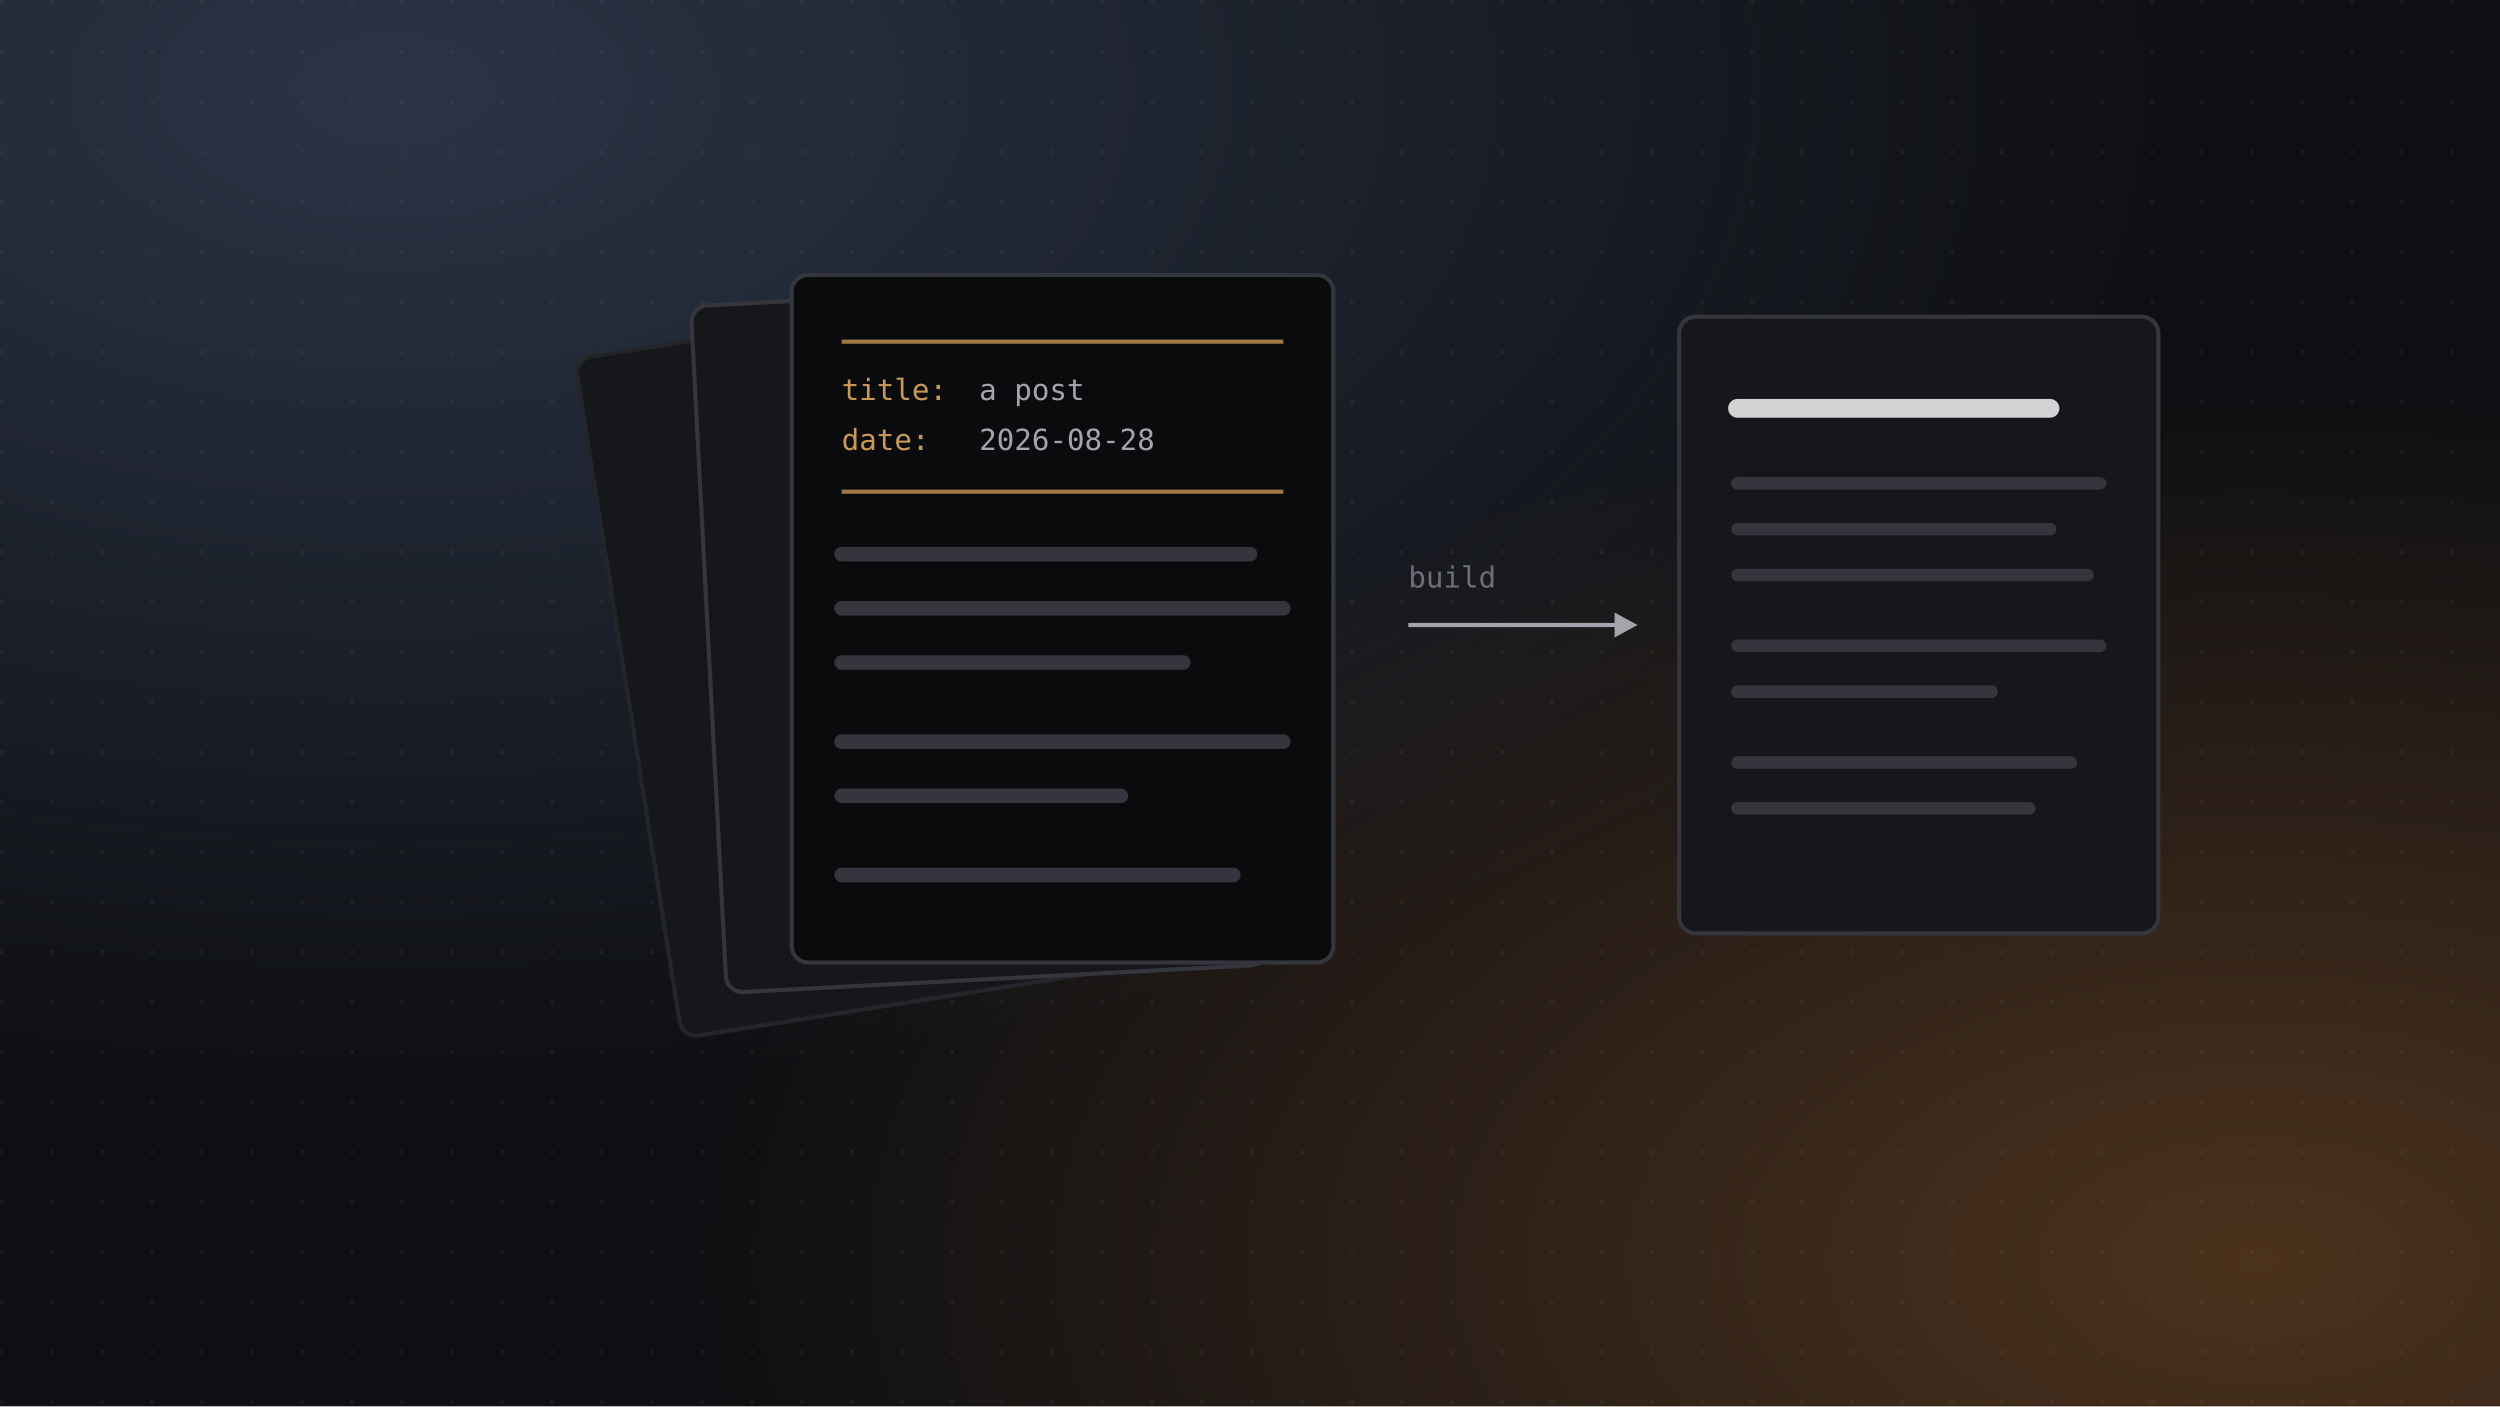
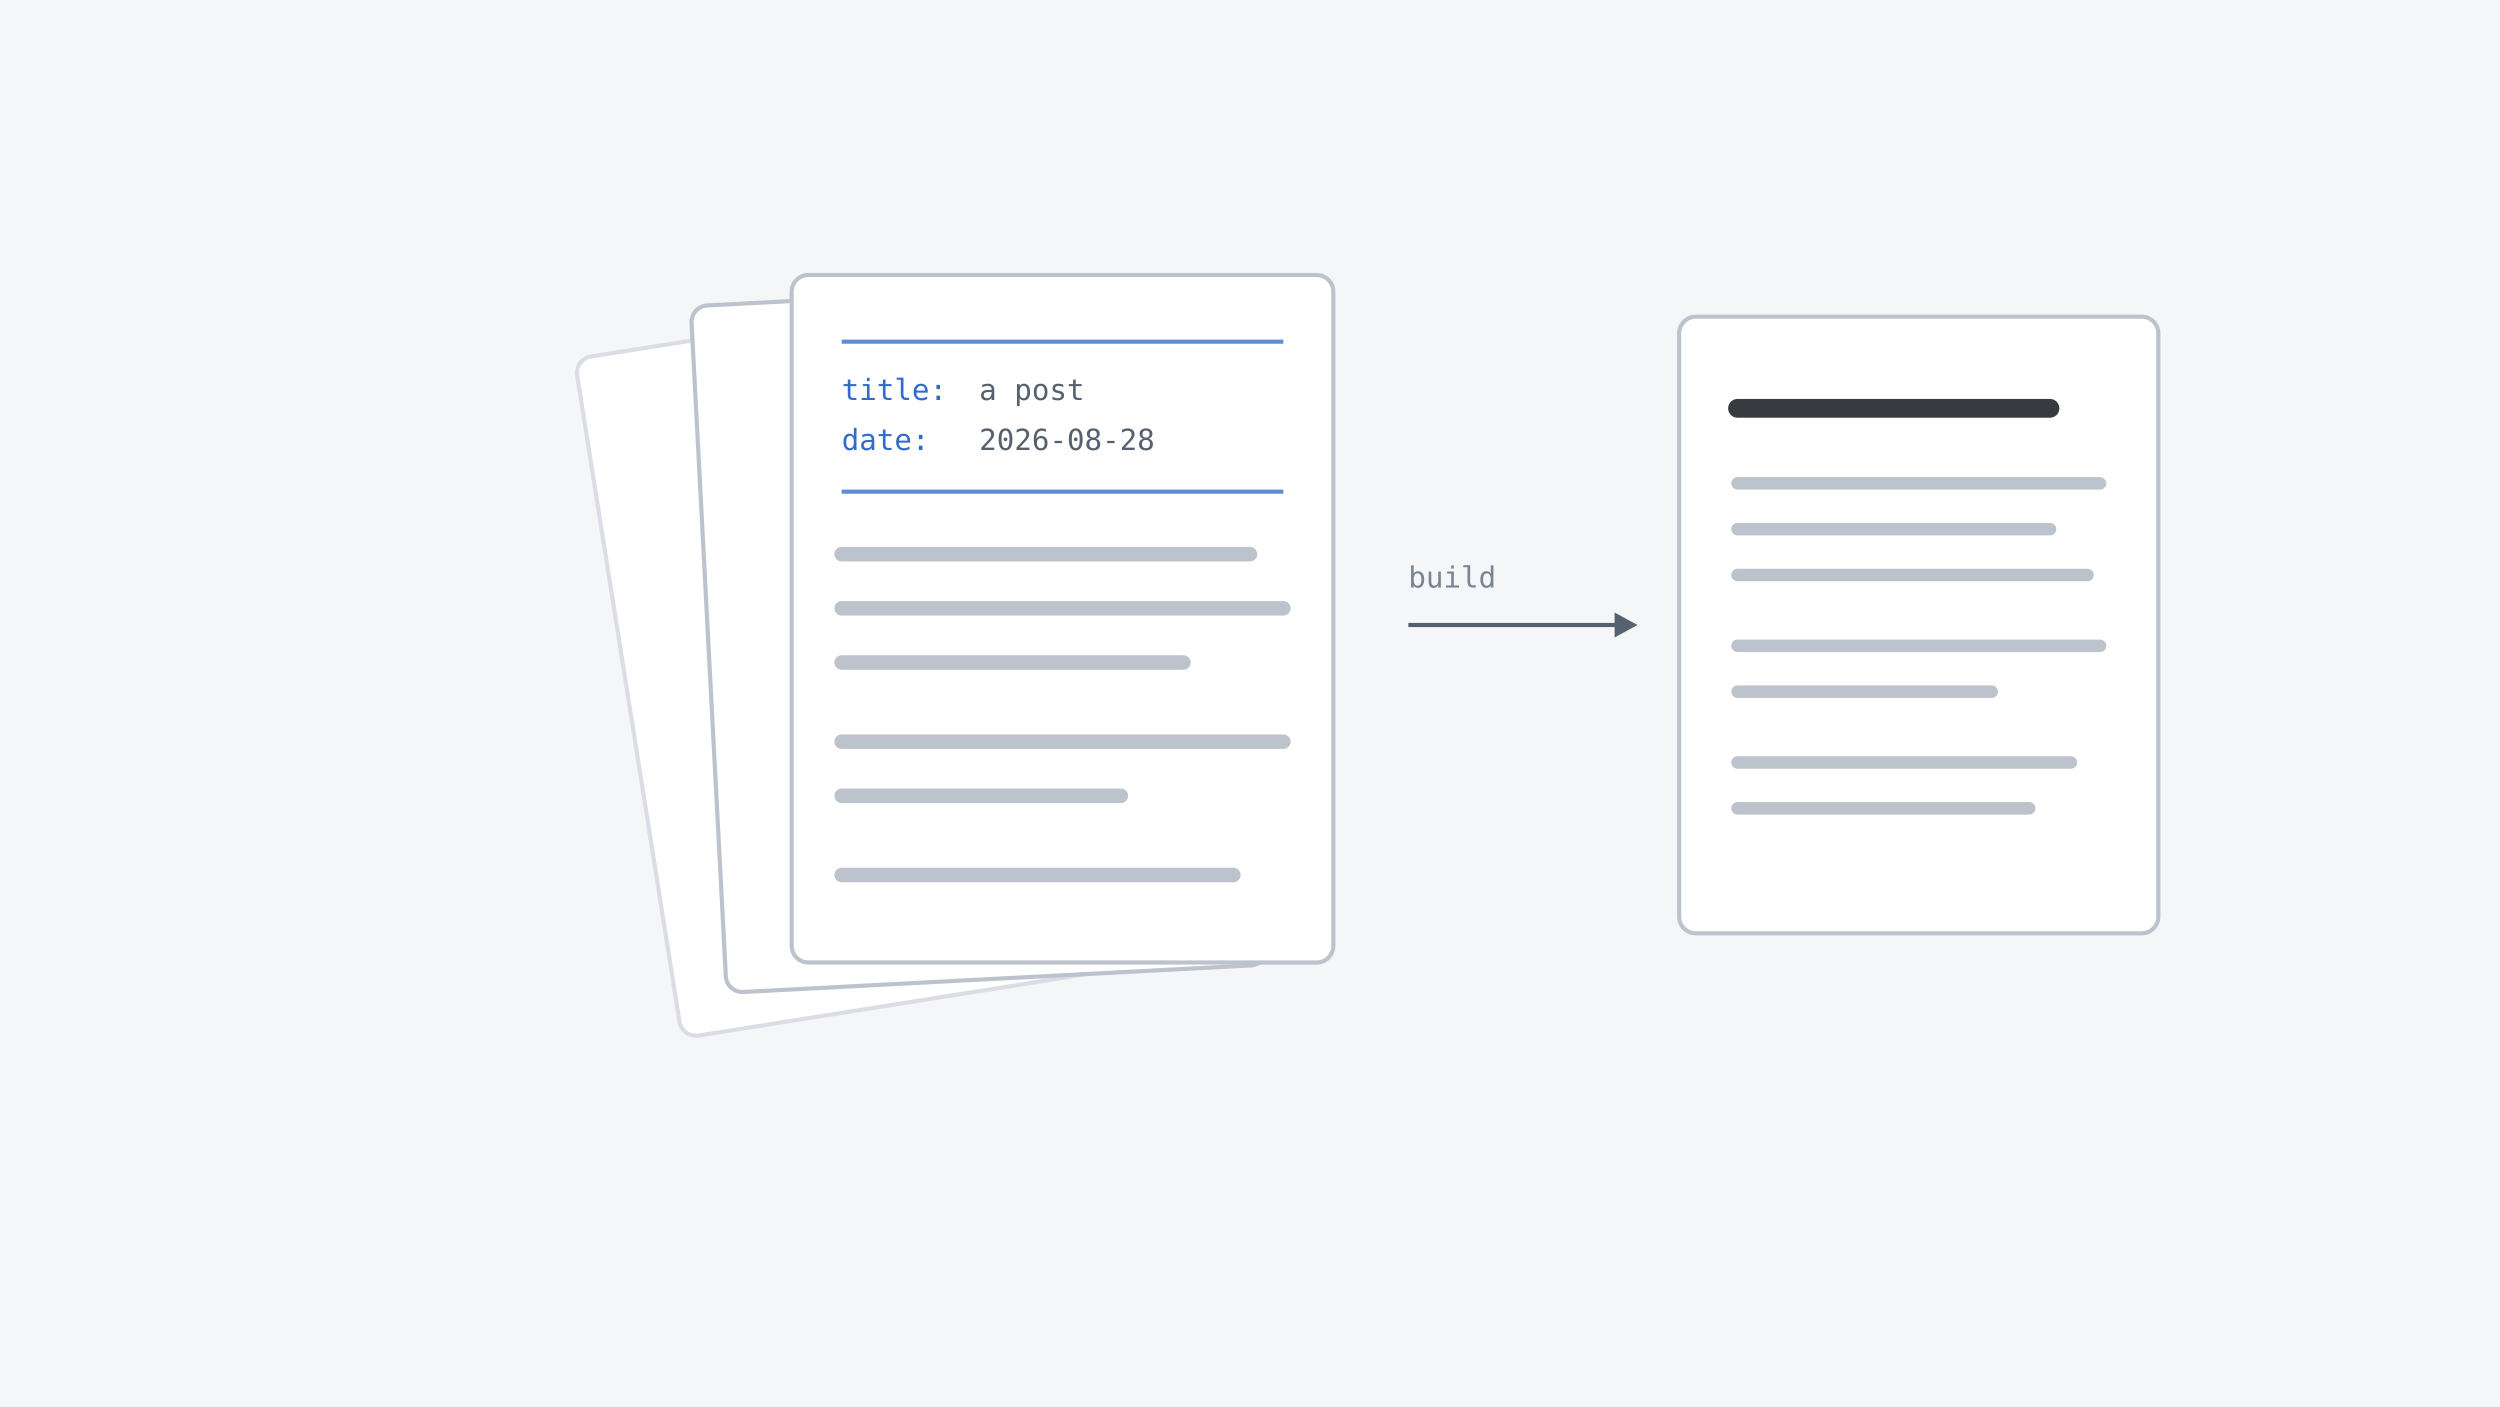
<svg xmlns="http://www.w3.org/2000/svg" viewBox="0 0 1200 675" width="1200" height="675" role="img" aria-label="A stack of markdown files fanned out above a rendered page">
  <defs>
    <radialGradient id="fGlowA" cx="16%" cy="6%" r="72%">
-       <stop offset="0%" stop-color="#566c94" stop-opacity="0.40" />
-       <stop offset="100%" stop-color="#566c94" stop-opacity="0" />
+       <stop offset="0%" stop-color="#8a94a3" stop-opacity="0.40" />
+       <stop offset="100%" stop-color="#8a94a3" stop-opacity="0" />
    </radialGradient>
    <radialGradient id="fGlowB" cx="90%" cy="90%" r="62%">
-       <stop offset="0%" stop-color="#b06c2e" stop-opacity="0.38" />
-       <stop offset="100%" stop-color="#b06c2e" stop-opacity="0" />
+       <stop offset="0%" stop-color="#1d5bc4" stop-opacity="0.38" />
+       <stop offset="100%" stop-color="#1d5bc4" stop-opacity="0" />
    </radialGradient>
    <pattern id="fDots" width="24" height="24" patternUnits="userSpaceOnUse">
-       <circle cx="1" cy="1" r="1" fill="#f4f4f6" opacity="0.05" />
+       <circle cx="1" cy="1" r="1" fill="#14181d" opacity="0.05" />
    </pattern>
  </defs>
-   <rect width="1200" height="675" fill="#0e0f12" />
-   <rect width="1200" height="675" fill="url(#fDots)" />
-   <rect width="1200" height="675" fill="url(#fGlowA)" />
-   <rect width="1200" height="675" fill="url(#fGlowB)" />
+   <rect width="1200" height="675" fill="#f5f6f8" />
  <g>
-     <rect x="300" y="150" width="260" height="330" rx="8" fill="#16171b" stroke="#24252b" stroke-width="2" transform="rotate(-9 430 315)" />
-     <rect x="340" y="140" width="260" height="330" rx="8" fill="#16171b" stroke="#34353d" stroke-width="2" transform="rotate(-3 470 305)" />
-     <rect x="380" y="132" width="260" height="330" rx="8" fill="#0a0b0d" stroke="#34353d" stroke-width="2" />
+     <rect x="300" y="150" width="260" height="330" rx="8" fill="#ffffff" stroke="#dadee4" stroke-width="2" transform="rotate(-9 430 315)" />
+     <rect x="340" y="140" width="260" height="330" rx="8" fill="#ffffff" stroke="#bcc3cc" stroke-width="2" transform="rotate(-3 470 305)" />
+     <rect x="380" y="132" width="260" height="330" rx="8" fill="#ffffff" stroke="#bcc3cc" stroke-width="2" />
  </g>
-   <g stroke="#e0a85c" stroke-width="2" opacity="0.7">
+   <g stroke="#1d5bc4" stroke-width="2" opacity="0.7">
    <path d="M404 164h212" />
    <path d="M404 236h212" />
  </g>
-   <g font-family="ui-monospace, Menlo, monospace" font-size="14" fill="#e0a85c" opacity="0.9">
+   <g font-family="ui-monospace, Menlo, monospace" font-size="14" fill="#1d5bc4" opacity="0.9">
    <text x="404" y="192">title:</text>
    <text x="404" y="216">date:</text>
  </g>
-   <g font-family="ui-monospace, Menlo, monospace" font-size="14" fill="#a3a4ac">
+   <g font-family="ui-monospace, Menlo, monospace" font-size="14" fill="#566170">
    <text x="470" y="192">a post</text>
    <text x="470" y="216">2026-08-28</text>
  </g>
-   <g stroke="#34353d" stroke-width="7" stroke-linecap="round">
+   <g stroke="#bcc3cc" stroke-width="7" stroke-linecap="round">
    <path d="M404 266h196" />
    <path d="M404 292h212" />
    <path d="M404 318h164" />
    <path d="M404 356h212" />
    <path d="M404 382h134" />
    <path d="M404 420h188" />
  </g>
-   <g stroke="#a3a4ac" stroke-width="2">
+   <g stroke="#566170" stroke-width="2">
    <path d="M676 300h104" />
  </g>
-   <path d="M786 300l-11-6v12z" fill="#a3a4ac" />
-   <text x="676" y="282" font-family="ui-monospace, Menlo, monospace" font-size="14" fill="#6d6e77">build</text>
-   <rect x="806" y="152" width="230" height="296" rx="8" fill="#16171b" stroke="#34353d" stroke-width="2" />
-   <g stroke="#f4f4f6" stroke-width="9" stroke-linecap="round" opacity="0.85">
+   <path d="M786 300l-11-6v12z" fill="#566170" />
+   <text x="676" y="282" font-family="ui-monospace, Menlo, monospace" font-size="14" fill="#7a8492">build</text>
+   <rect x="806" y="152" width="230" height="296" rx="8" fill="#ffffff" stroke="#bcc3cc" stroke-width="2" />
+   <g stroke="#14181d" stroke-width="9" stroke-linecap="round" opacity="0.85">
    <path d="M834 196h150" />
  </g>
-   <g stroke="#34353d" stroke-width="6" stroke-linecap="round">
+   <g stroke="#bcc3cc" stroke-width="6" stroke-linecap="round">
    <path d="M834 232h174" />
    <path d="M834 254h150" />
    <path d="M834 276h168" />
    <path d="M834 310h174" />
    <path d="M834 332h122" />
    <path d="M834 366h160" />
    <path d="M834 388h140" />
  </g>
</svg>
